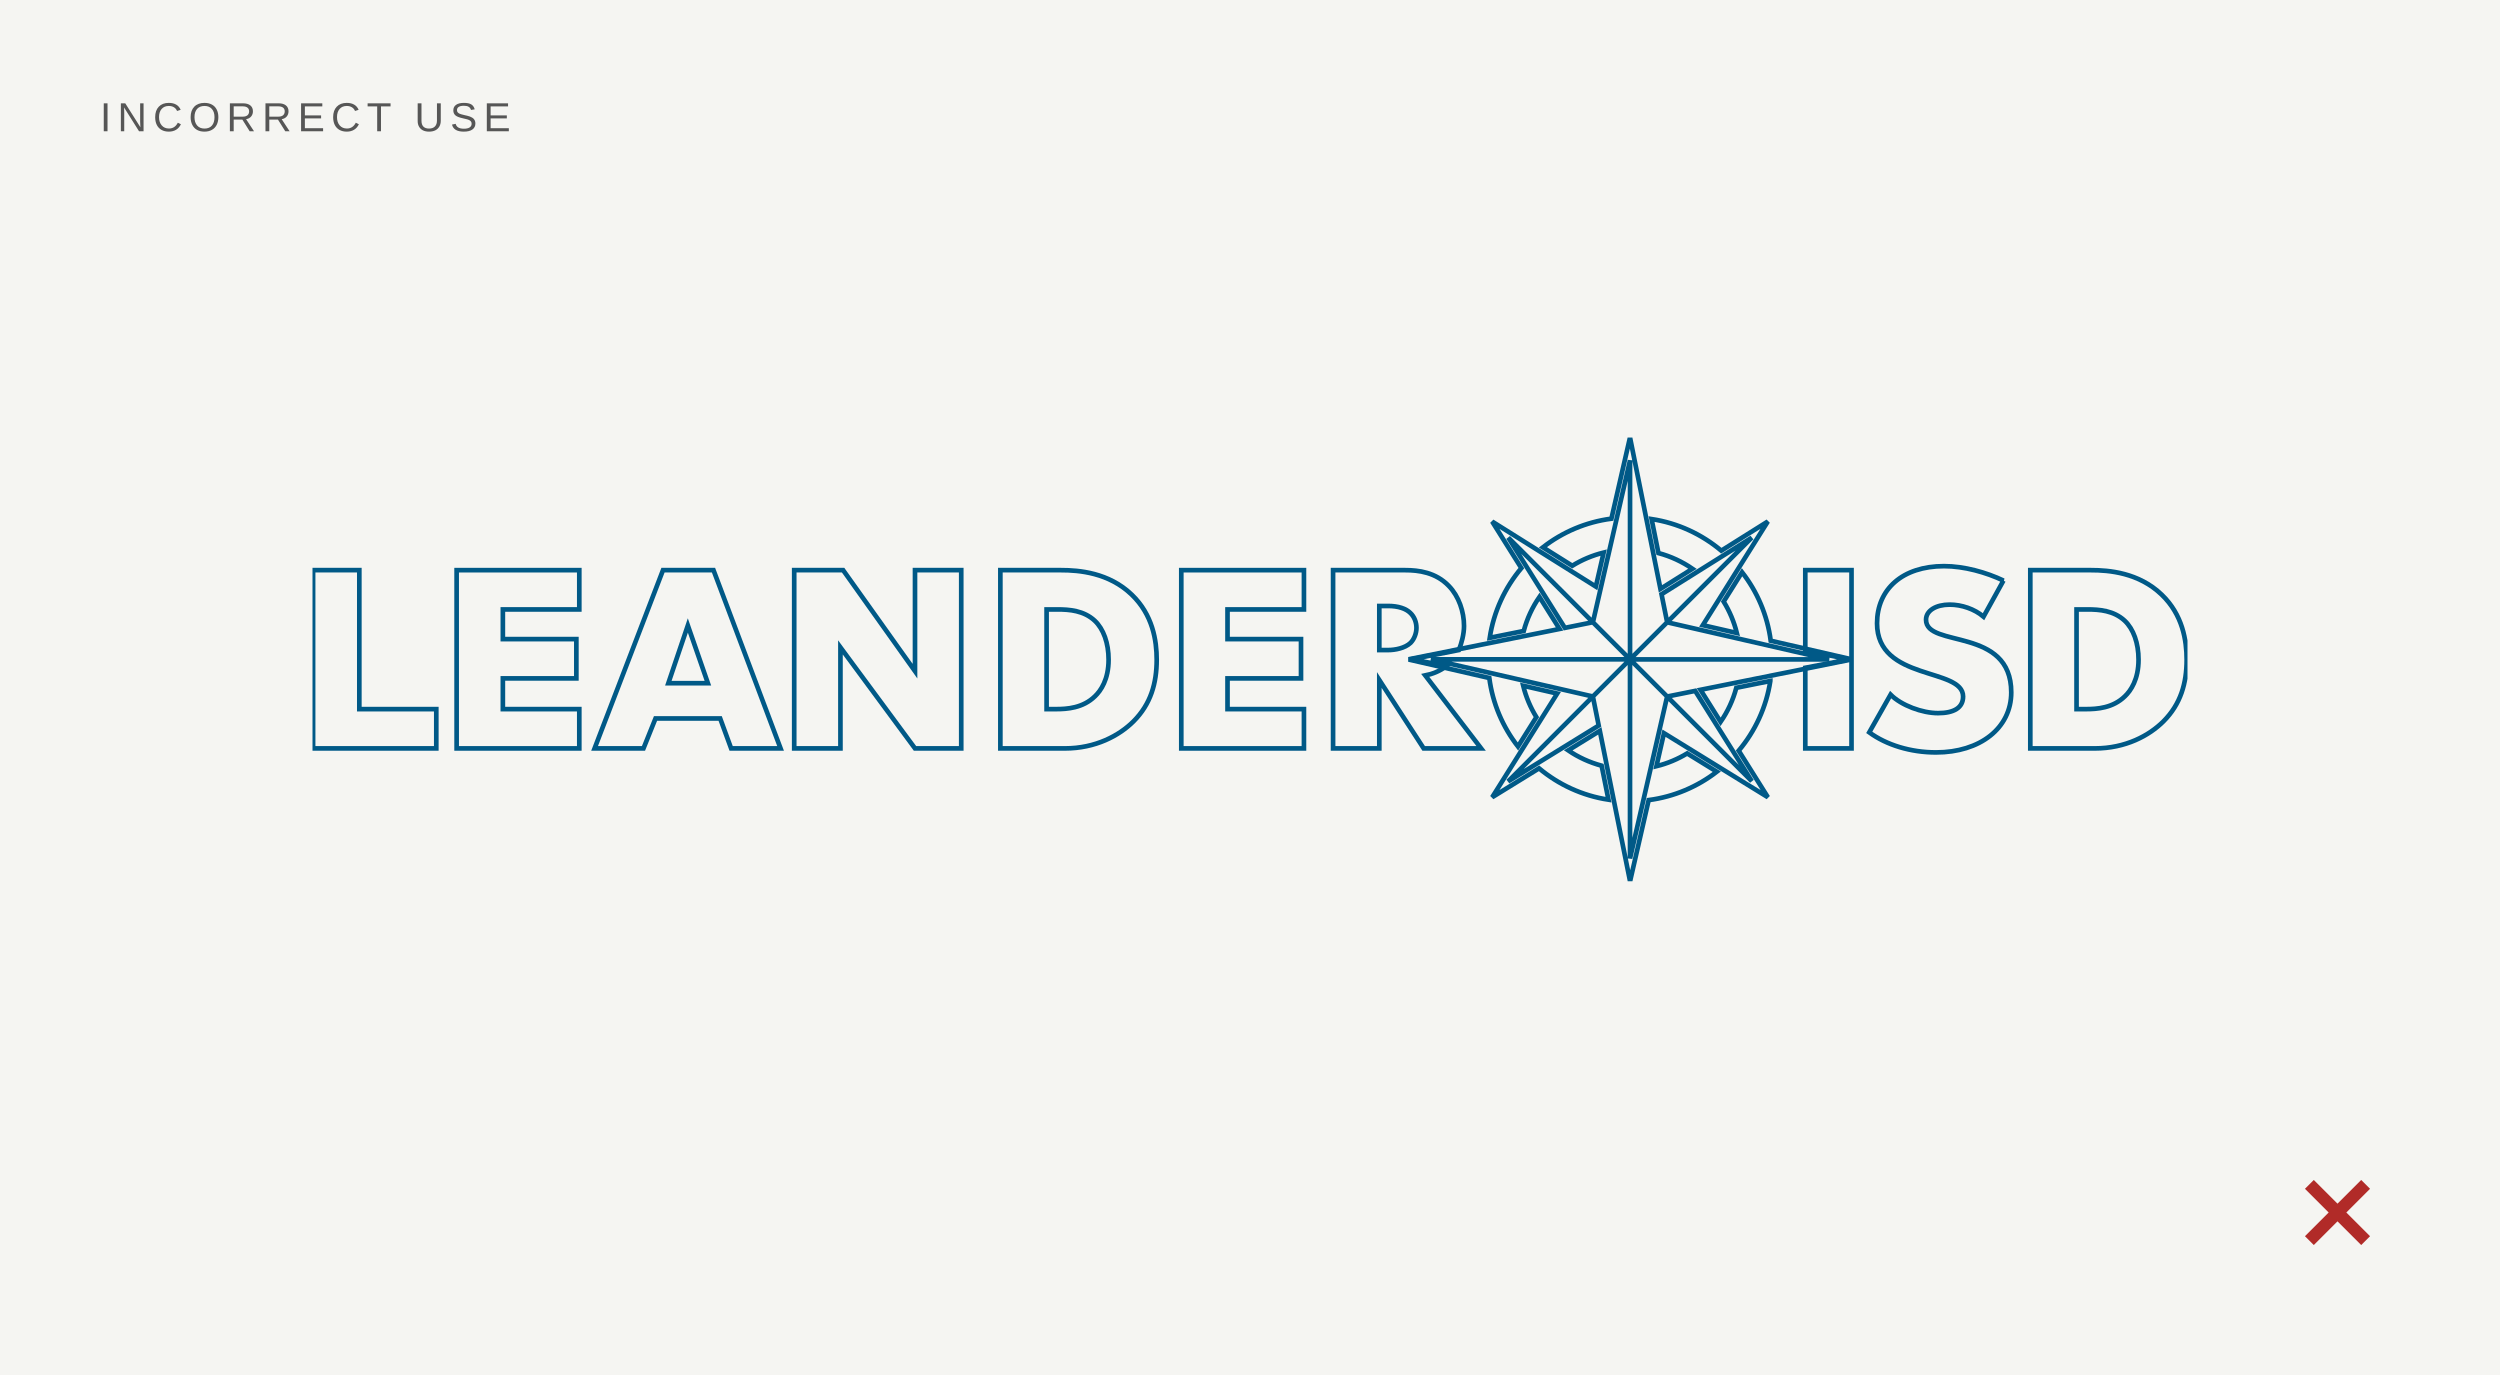
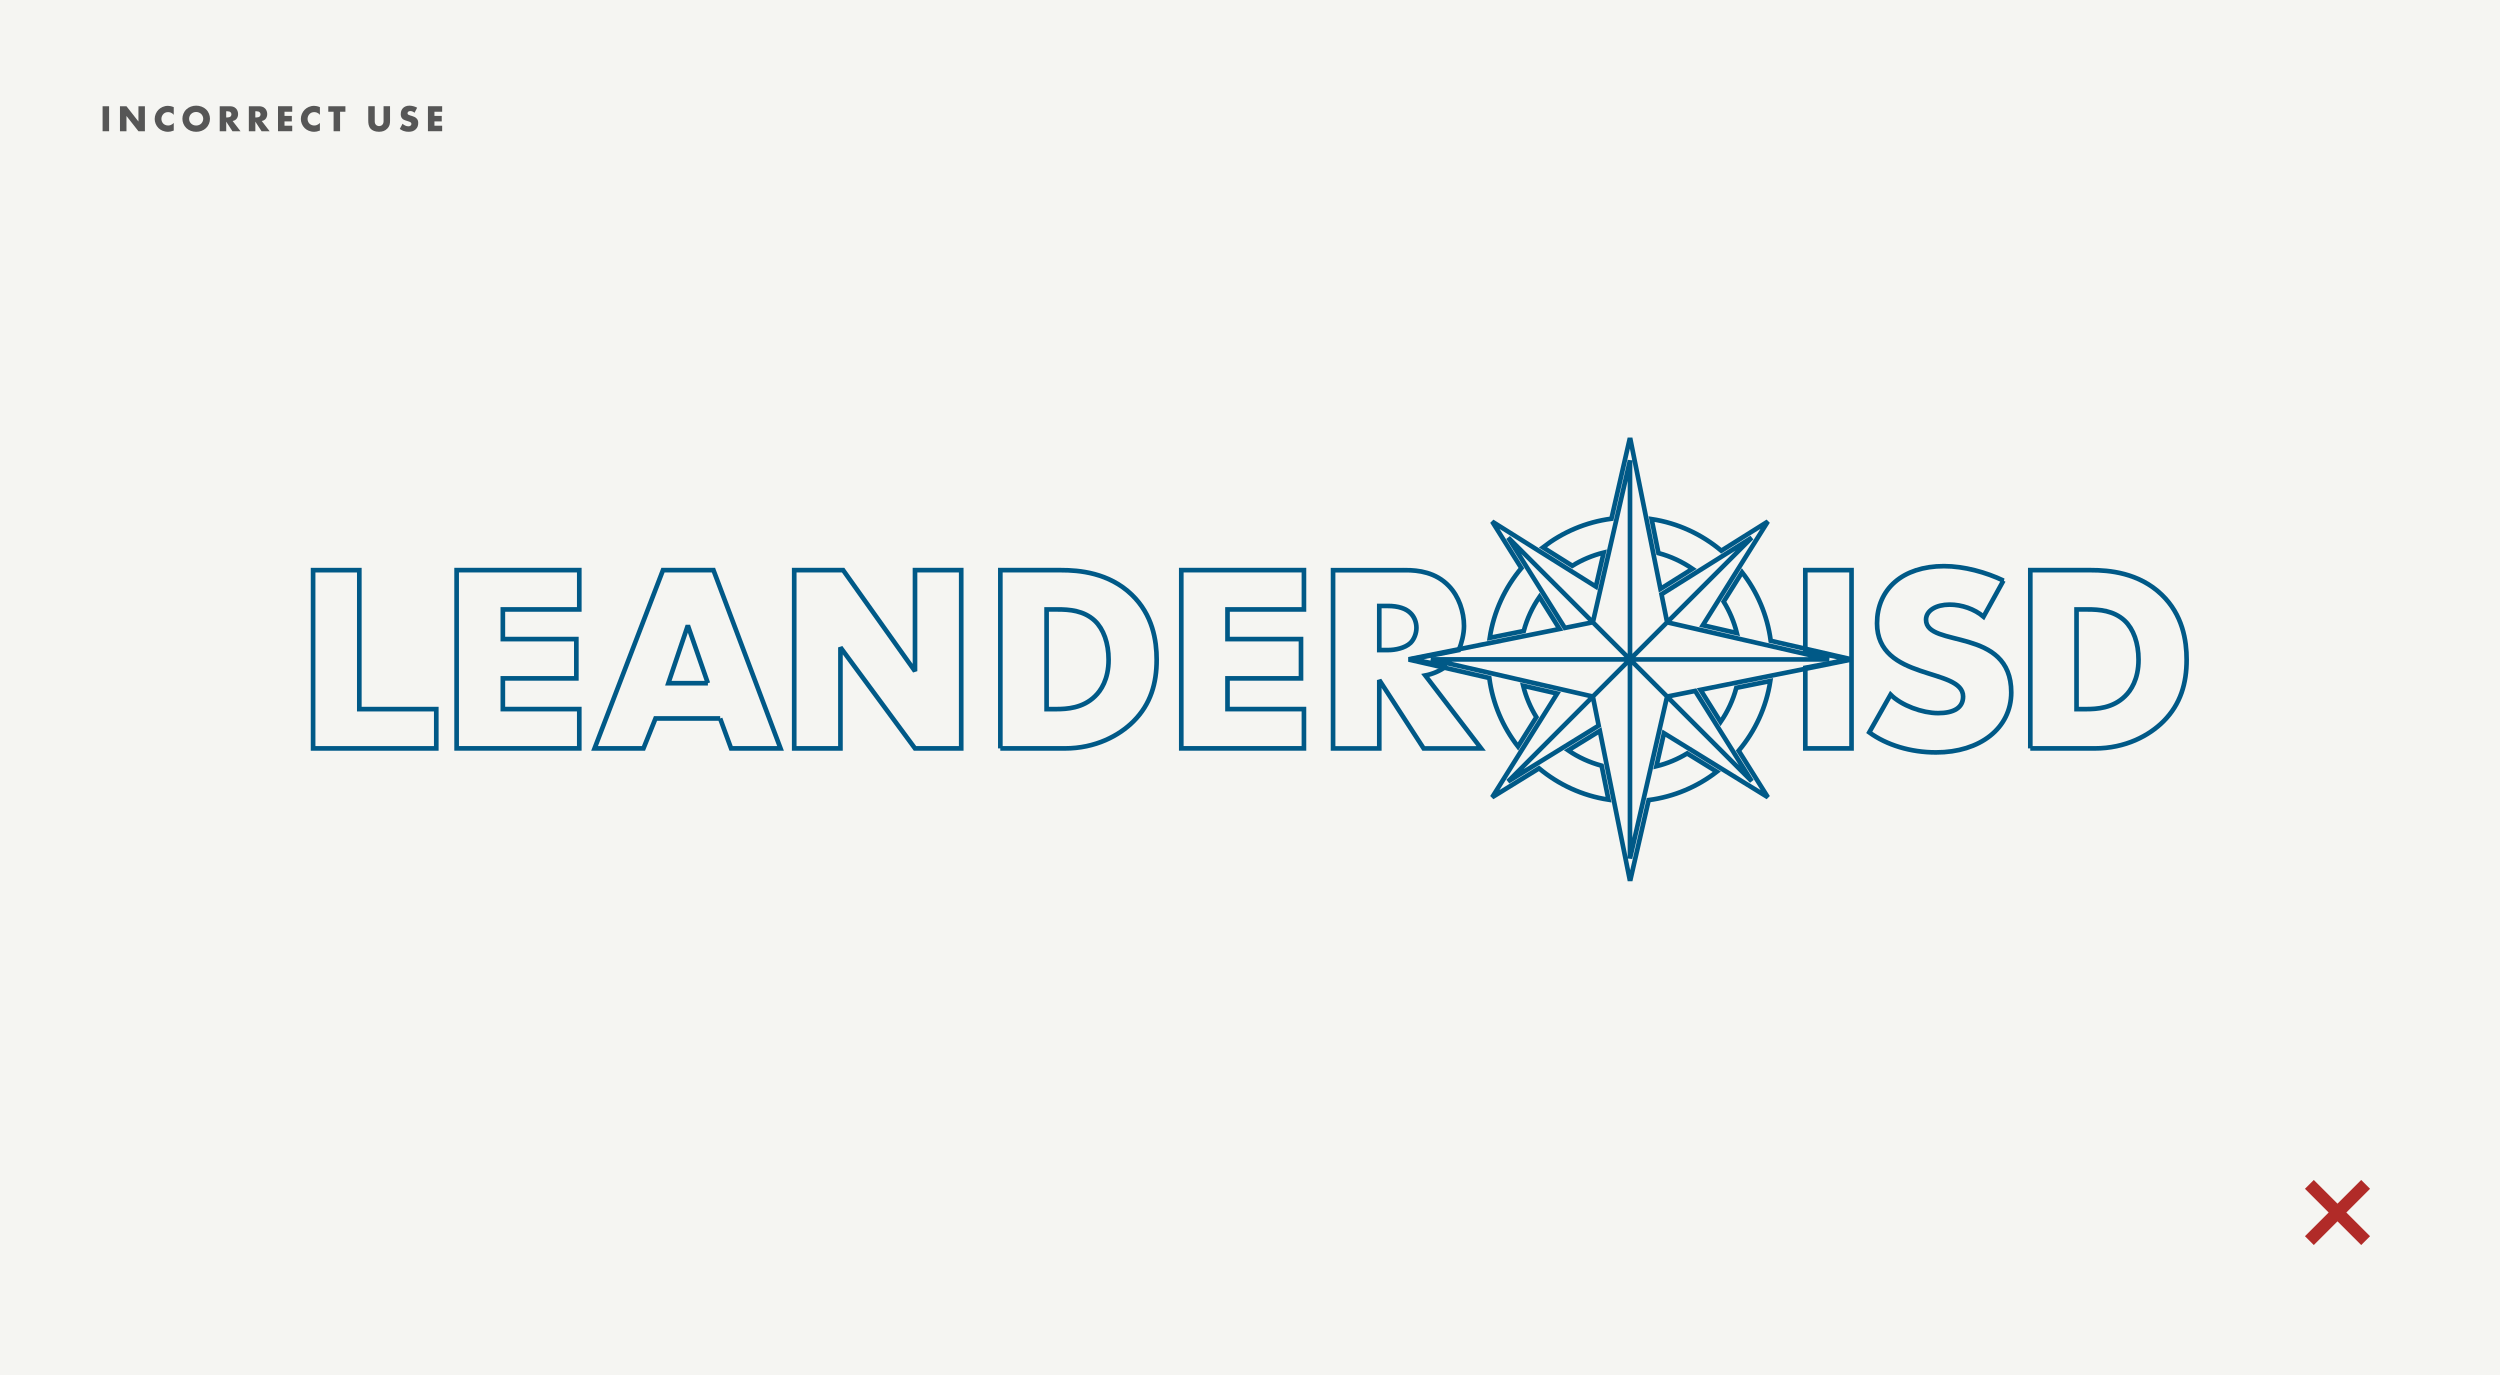
- <svg xmlns="http://www.w3.org/2000/svg" width="800" height="440" viewBox="0 0 800 440" role="img" aria-labelledby="title">
+ <svg xmlns="http://www.w3.org/2000/svg" id="Layer_2" data-name="Layer 2" viewBox="0 0 800 440">
  <defs>
-     <filter id="shadow" x="-30%" y="-50%" width="160%" height="200%">
-       <feDropShadow dx="7" dy="9" stdDeviation="3" flood-opacity=".5" />
-     </filter>
-     <linearGradient id="rainbow" x2="0" y2="1">
-       <stop stop-color="#8e247b" />
-       <stop offset="1" stop-color="#f36b32" />
-     </linearGradient>
+     <style>
+       .cls-1, .cls-2 {
+         fill: none;
+       }
+ 
+       .cls-3 {
+         isolation: isolate;
+       }
+ 
+       .cls-4 {
+         fill: #565656;
+       }
+ 
+       .cls-5 {
+         fill: #f5f5f2;
+       }
+ 
+       .cls-2 {
+         stroke: #005987;
+         stroke-miterlimit: 2.39;
+         stroke-width: 1.49px;
+       }
+ 
+       .cls-6 {
+         stroke: #b12b28;
+         stroke-width: 4px;
+       }
+ 
+       .cls-7 {
+         clip-path: url(#clippath);
+       }
+     </style>
+     <clipPath id="clippath">
+       <rect class="cls-1" x="450.61" y="140" width="142" height="142" />
+     </clipPath>
  </defs>
-   <rect width="800" height="440" fill="#F5F5F2" />
-   <text x="32" y="42" font-family="Arial,sans-serif" font-size="13" letter-spacing="2" fill="#565656">INCORRECT USE</text>
-   <svg viewBox="0 0 1005 238" fill="none" x="100" y="140" width="600" height="142">
-     <path d="M24.797 71.15V145.683H66.076V166.752H0V71.15H24.797Z" fill="none" stroke="#005987" stroke-width="2.5" />
-     <path d="M142.773 92.22H101.78V108.13H141.197V129.199H101.78V145.683H142.773V166.752H76.984V71.15H142.773V92.22Z" fill="none" stroke="#005987" stroke-width="2.5" />
-     <path d="M218.338 150.699H183.651L177.201 166.752H150.972L187.665 71.15H214.755L250.731 166.752H224.214L218.338 150.699ZM211.745 131.779L200.995 100.82L190.531 131.779H211.745Z" fill="none" stroke="#005987" stroke-width="2.5" />
-     <path d="M258.041 166.752V71.15H284.271L322.827 125.329V71.15H347.623V166.752H322.827L282.837 112.573V166.752H258.041Z" fill="none" stroke="#005987" stroke-width="2.5" />
-     <path d="M368.608 166.752V71.15H401.144C410.747 71.15 426.801 72.44 439.127 84.337C450.307 95.086 452.457 108.846 452.457 119.166C452.457 131.779 449.304 142.959 439.987 152.276C432.39 159.873 419.634 166.752 403.294 166.752H368.608ZM393.404 145.683H398.421C404.441 145.683 412.897 145.109 419.347 138.803C422.501 135.793 426.657 129.773 426.657 119.166C426.657 110.28 423.934 102.683 419.204 98.24C413.327 92.793 405.587 92.22 399.424 92.22H393.404V145.683Z" fill="none" stroke="#005987" stroke-width="2.5" />
-     <path d="M531.433 92.22H490.44V108.13H529.856V129.199H490.44V145.683H531.433V166.752H465.643V71.15H531.433V92.22Z" fill="none" stroke="#005987" stroke-width="2.5" />
-     <path d="M585.756 71.15C592.922 71.15 602.096 72.297 609.119 79.606C614.566 85.197 617.289 93.51 617.289 101.106C617.289 105.43 615.957 110.472 614.5 114C614.5 114 593.671 118.117 588.622 119C592.301 119.354 607.822 122.633 607.822 122.633C604.383 125.265 600.242 126.9 596.506 127.623L626.462 166.752H595.646L571.853 130.059V166.752H547.056V71.15H585.756ZM571.853 114.006H576.583C580.309 114.006 585.613 113.003 588.622 110.136C590.486 108.273 591.776 105.12 591.776 102.11C591.776 99.1 590.629 96.09 588.479 94.083C586.186 91.79 582.029 90.356 576.583 90.356H571.853V114.006Z" fill="none" stroke="#005987" stroke-width="2.5" />
-     <path d="M825.118 71.15V166.752H800.322V123.5L823.822 119L800.322 114.248V71.15H825.118Z" fill="none" stroke="#005987" stroke-width="2.5" />
-     <path d="M906.617 76.74C897.386 72.34 885.533 69 874.726 69C852.394 69 838.806 81.413 838.806 99.659C838.806 130.819 884.959 123.194 884.959 138.932C884.959 144.923 880.043 147.833 871.543 147.833C863.044 147.833 851.878 143.719 846.073 137.914L834.621 158.153C843.909 164.918 856.766 168.903 870.44 168.903C894.004 168.903 910.788 155.902 910.788 136.724C910.788 101.293 865.079 113.103 865.079 97.752C865.079 92.85 870.368 89.64 877.764 89.64C884.228 89.64 891.022 91.99 895.924 96.09L906.603 76.74H906.617Z" fill="none" stroke="#005987" stroke-width="2.5" />
-     <path d="M921.007 166.752V71.15H953.544C963.147 71.15 979.2 72.44 991.527 84.337C1002.71 95.086 1004.86 108.846 1004.86 119.166C1004.86 131.779 1001.7 142.959 992.387 152.276C984.79 159.873 972.034 166.752 955.694 166.752H921.007ZM945.804 145.683H950.82C956.84 145.683 965.297 145.109 971.747 138.803C974.9 135.793 979.057 129.773 979.057 119.166C979.057 110.28 976.334 102.683 971.604 98.24C965.727 92.793 957.987 92.22 951.824 92.22H945.804V145.683Z" fill="none" stroke="#005987" stroke-width="2.5" />
-     <g clip-path="url(#clip0_16_94)">
-       <path d="M781.567 130.591C779.416 144.698 773.381 157.544 764.607 167.981L780.262 192.94L724.536 158.576L720.479 176.296C726.371 174.848 731.905 172.511 736.966 169.443L752.88 179.249C742.5 187.278 729.984 192.682 716.321 194.474L706.343 238L690.129 157.343L673.154 167.809C678.559 171.493 684.609 174.289 691.089 176.023L694.759 194.259C680.724 192.123 667.95 186.145 657.542 177.443L632.396 192.94L667.262 137.329L649.026 133.143C650.517 139.164 652.926 144.842 656.094 149.974L646.216 165.73C638.102 155.307 632.639 142.72 630.847 128.985L587.322 119.007L668.524 102.692L657.743 85.503C653.958 90.994 651.076 97.144 649.313 103.767L631.077 107.438C633.227 93.331 639.263 80.485 648.037 70.048L632.381 45.088L687.993 79.955L692.179 61.719C686.143 63.21 680.48 65.618 675.348 68.787L659.592 58.909C670.015 50.794 682.602 45.332 696.336 43.54L706.315 0L722.63 81.188L739.819 70.406C734.328 66.622 728.178 63.74 721.554 61.977L717.884 43.741C731.991 45.891 744.837 51.927 755.274 60.701L780.234 45.045L745.367 100.656L763.603 104.843C762.112 98.821 759.704 93.144 756.535 88.012L766.413 72.256C774.528 82.678 779.99 95.266 781.782 109L825.322 119.007L744.12 135.322L754.901 152.512C758.686 147.021 761.567 140.87 763.331 134.247L781.567 130.577V130.591ZM762.729 170.145L762.614 169.959L741.267 135.91L726.242 138.935L706.329 119.021H813.078L726.228 99.108L771.603 53.733L723.217 84.069L726.242 99.094L706.329 119.007V12.243L686.416 99.094L641.041 53.719L671.377 102.104L686.401 99.079L706.315 118.993H599.551L686.401 138.906L640.926 184.453L689.527 154.49L686.401 138.921L706.315 119.007V225.771L726.228 138.921L771.603 184.296L762.729 170.145Z" fill="none" stroke="#005987" stroke-width="2.5" />
+   <g id="Layer_1-2" data-name="Layer 1">
+     <rect class="cls-5" width="800" height="440" />
+     <path class="cls-2" d="M114.98,182.45v44.47h24.63v12.57h-39.42v-57.04h14.79Z" />
+     <path class="cls-2" d="M185.37,195.02h-24.46v9.49h23.52v12.57h-23.52v9.83h24.46v12.57h-39.25v-57.04h39.25v12.57Z" />
+     <path class="cls-2" d="M230.46,229.91h-20.7l-3.85,9.58h-15.65l21.89-57.04h16.16l21.46,57.04h-15.82l-3.51-9.58ZM226.52,218.62l-6.41-18.47-6.24,18.47h12.66Z" />
+     <path class="cls-2" d="M254.15,239.49v-57.04h15.65l23,32.33v-32.33h14.79v57.04h-14.79l-23.86-32.33v32.33h-14.79Z" />
+     <path class="cls-2" d="M320.11,239.49v-57.04h19.41c5.73,0,15.31.77,22.66,7.87,6.67,6.41,7.95,14.62,7.95,20.78,0,7.53-1.88,14.2-7.44,19.75-4.53,4.53-12.14,8.64-21.89,8.64h-20.7ZM334.91,226.92h2.99c3.59,0,8.64-.34,12.49-4.1,1.88-1.8,4.36-5.39,4.36-11.72,0-5.3-1.62-9.83-4.45-12.49-3.51-3.25-8.12-3.59-11.8-3.59h-3.59v31.9Z" />
+     <path class="cls-2" d="M417.26,195.02h-24.46v9.49h23.52v12.57h-23.52v9.83h24.46v12.57h-39.25v-57.04h39.25v12.57Z" />
+     <path class="cls-2" d="M449.67,182.45c4.28,0,9.75.68,13.94,5.05,3.25,3.34,4.87,8.3,4.87,12.83,0,2.58-.79,5.59-1.66,7.69,0,0-12.43,2.46-15.44,2.98,2.2.21,11.46,2.17,11.46,2.17-2.05,1.57-4.52,2.55-6.75,2.98l17.87,23.35h-18.39l-14.2-21.89v21.89h-14.79v-57.04h23.09ZM441.38,208.02h2.82c2.22,0,5.39-.6,7.18-2.31,1.11-1.11,1.88-2.99,1.88-4.79s-.68-3.59-1.97-4.79c-1.37-1.37-3.85-2.22-7.1-2.22h-2.82v14.11Z" />
+     <path class="cls-2" d="M592.49,182.45v57.04h-14.79v-25.81l14.02-2.68-14.02-2.84v-25.71h14.79Z" />
+     <path class="cls-2" d="M641.11,185.79c-5.51-2.63-12.58-4.62-19.03-4.62-13.32,0-21.43,7.41-21.43,18.29,0,18.59,27.54,14.04,27.54,23.43,0,3.57-2.93,5.31-8,5.31s-11.73-2.45-15.2-5.92l-6.83,12.08c5.54,4.04,13.21,6.41,21.37,6.41,14.06,0,24.07-7.76,24.07-19.2,0-21.14-27.27-14.09-27.27-23.25,0-2.92,3.16-4.84,7.57-4.84,3.86,0,7.91,1.4,10.83,3.85l6.37-11.54h0Z" />
+     <path class="cls-2" d="M649.7,239.49v-57.04h19.41c5.73,0,15.31.77,22.66,7.87,6.67,6.41,7.95,14.62,7.95,20.78,0,7.53-1.89,14.2-7.44,19.75-4.53,4.53-12.14,8.64-21.89,8.64h-20.7ZM664.49,226.92h2.99c3.59,0,8.64-.34,12.49-4.1,1.88-1.8,4.36-5.39,4.36-11.72,0-5.3-1.62-9.83-4.45-12.49-3.51-3.25-8.12-3.59-11.8-3.59h-3.59v31.9Z" />
+     <g class="cls-7">
+       <path class="cls-2" d="M566.5,217.92c-1.28,8.42-4.88,16.08-10.12,22.31l9.34,14.89-33.25-20.5-2.42,10.57c3.52-.86,6.82-2.26,9.84-4.09l9.49,5.85c-6.19,4.79-13.66,8.01-21.81,9.08l-5.95,25.97-9.67-48.12-10.13,6.24c3.22,2.2,6.83,3.87,10.7,4.9l2.19,10.88c-8.37-1.27-16-4.84-22.21-10.03l-15,9.25,20.8-33.18-10.88-2.5c.89,3.59,2.33,6.98,4.22,10.04l-5.89,9.4c-4.84-6.22-8.1-13.73-9.17-21.92l-25.97-5.95,48.45-9.73-6.43-10.26c-2.26,3.28-3.98,6.95-5.03,10.9l-10.88,2.19c1.28-8.42,4.88-16.08,10.12-22.31l-9.34-14.89,33.18,20.8,2.5-10.88c-3.6.89-6.98,2.33-10.04,4.22l-9.4-5.89c6.22-4.84,13.73-8.1,21.92-9.17l5.95-25.98,9.73,48.44,10.26-6.43c-3.28-2.26-6.95-3.98-10.9-5.03l-2.19-10.88c8.42,1.28,16.08,4.88,22.31,10.12l14.89-9.34-20.8,33.18,10.88,2.5c-.89-3.59-2.33-6.98-4.22-10.04l5.89-9.4c4.84,6.22,8.1,13.73,9.17,21.92l25.98,5.97-48.45,9.73,6.43,10.26c2.26-3.28,3.98-6.95,5.03-10.9l10.88-2.19h0ZM555.26,241.52l-.07-.11-12.74-20.31-8.96,1.8-11.88-11.88h63.69l-51.82-11.88,27.07-27.07-28.87,18.1,1.8,8.96-11.88,11.88v-63.7l-11.88,51.82-27.07-27.07,18.1,28.87,8.96-1.8,11.88,11.88h-63.7l51.82,11.88-27.13,27.18,29-17.88-1.87-9.29,11.88-11.88v63.7l11.88-51.82,27.07,27.07-5.29-8.44Z" />
    </g>
-     <defs>
-       <clipPath id="clip0_16_94">
-         <rect width="238" height="238" fill="white" transform="translate(587.322)" />
-       </clipPath>
-     </defs>
-   </svg>
-   <g transform="translate(748 388)" stroke="#B12B28" stroke-width="4">
-     <path d="M-9-9 9 9M9-9-9 9" />
+     <path class="cls-6" d="M739,379l18,18M757,379l-18,18" />
+     <g class="cls-3">
+       <path class="cls-4" d="M34.91,34v8h-2.08v-8h2.08Z" />
+       <path class="cls-4" d="M38.39,42v-8h2.08l3.83,4.89v-4.89h2.07v8h-2.07l-3.83-4.89v4.89h-2.08Z" />
+       <path class="cls-4" d="M55.6,41.78c-.83.3-1.28.4-1.8.4-1.39,0-2.43-.55-3.09-1.2-.78-.78-1.21-1.87-1.21-2.91,0-1.14.49-2.22,1.21-2.95.71-.72,1.78-1.25,3.02-1.25.38,0,1.01.06,1.87.41v2.48c-.67-.83-1.46-.88-1.81-.88-.6,0-1.06.18-1.44.53-.49.46-.7,1.08-.7,1.64s.23,1.16.65,1.56c.35.32.9.55,1.49.55.31,0,1.08-.04,1.81-.84v2.46Z" />
+       <path class="cls-4" d="M65.93,40.99c-.82.78-1.97,1.19-3.15,1.19s-2.34-.41-3.15-1.19c-.85-.82-1.26-1.93-1.26-2.99s.41-2.19,1.26-3c.82-.78,1.97-1.19,3.15-1.19s2.34.41,3.15,1.19c.85.8,1.26,1.93,1.26,3s-.41,2.17-1.26,2.99ZM61.15,36.47c-.43.42-.64,1.01-.64,1.57,0,.71.34,1.2.64,1.49.38.37.92.64,1.62.64s1.23-.25,1.61-.62c.37-.37.65-.92.65-1.54s-.28-1.17-.65-1.54c-.44-.42-1.06-.64-1.61-.64s-1.19.2-1.62.64Z" />
+       <path class="cls-4" d="M73.55,34c.6,0,1.37.1,1.96.71.46.47.68,1.16.68,1.8,0,.68-.24,1.28-.64,1.67-.31.3-.73.48-1.1.55l2.51,3.27h-2.58l-1.99-3.07v3.07h-2.08v-8h3.24ZM72.39,37.58h.4c.31,0,.76-.08,1.01-.32.16-.16.26-.42.26-.67s-.1-.5-.28-.67c-.19-.19-.54-.31-1-.31h-.4v1.98Z" />
+       <path class="cls-4" d="M82.87,34c.6,0,1.37.1,1.96.71.46.47.68,1.16.68,1.8,0,.68-.24,1.28-.64,1.67-.31.3-.73.48-1.1.55l2.51,3.27h-2.58l-1.99-3.07v3.07h-2.08v-8h3.24ZM81.71,37.58h.4c.31,0,.76-.08,1.01-.32.16-.16.26-.42.26-.67s-.1-.5-.28-.67c-.19-.19-.54-.31-1-.31h-.4v1.98Z" />
+       <path class="cls-4" d="M93.51,35.76h-2.47v1.33h2.34v1.76h-2.34v1.38h2.47v1.76h-4.55v-8h4.55v1.76Z" />
+       <path class="cls-4" d="M102.37,41.78c-.83.3-1.28.4-1.8.4-1.39,0-2.43-.55-3.09-1.2-.78-.78-1.21-1.87-1.21-2.91,0-1.14.49-2.22,1.21-2.95.71-.72,1.78-1.25,3.02-1.25.38,0,1.01.06,1.87.41v2.48c-.67-.83-1.46-.88-1.81-.88-.6,0-1.06.18-1.44.53-.49.46-.7,1.08-.7,1.64s.23,1.16.65,1.56c.35.32.9.55,1.49.55.31,0,1.08-.04,1.81-.84v2.46Z" />
+       <path class="cls-4" d="M108.82,35.76v6.24h-2.07v-6.24h-1.7v-1.76h5.48v1.76h-1.7Z" />
+       <path class="cls-4" d="M119.92,34v4.74c0,.33.01.85.41,1.23.24.23.62.38.98.38s.73-.14.96-.35c.48-.42.47-1.01.47-1.45v-4.56h2.07v4.59c0,.84-.04,1.71-.9,2.59-.67.68-1.51,1-2.64,1-1.26,0-2.16-.43-2.65-.96-.7-.76-.78-1.78-.78-2.63v-4.59h2.08Z" />
+       <path class="cls-4" d="M128.82,39.6c.44.42,1.12.82,1.83.82.42,0,.67-.13.8-.28.12-.12.2-.3.2-.5,0-.16-.06-.34-.23-.48-.2-.18-.52-.26-1.03-.42l-.54-.17c-.34-.11-.83-.29-1.15-.65-.41-.44-.46-1.01-.46-1.42,0-.98.38-1.58.73-1.93.41-.41,1.08-.76,2.05-.76.79,0,1.72.25,2.47.65l-.83,1.62c-.62-.49-1.09-.54-1.37-.54-.2,0-.48.05-.68.24-.12.12-.2.25-.2.43,0,.14.02.25.11.36.06.07.2.22.7.36l.64.19c.5.16,1.03.34,1.45.79.41.43.52.88.52,1.43,0,.73-.18,1.44-.76,2.01-.68.68-1.51.82-2.36.82-.5,0-.98-.05-1.57-.26-.13-.05-.64-.24-1.21-.64l.89-1.68Z" />
+       <path class="cls-4" d="M141.49,35.76h-2.47v1.33h2.34v1.76h-2.34v1.38h2.47v1.76h-4.55v-8h4.55v1.76Z" />
+     </g>
  </g>
</svg>
